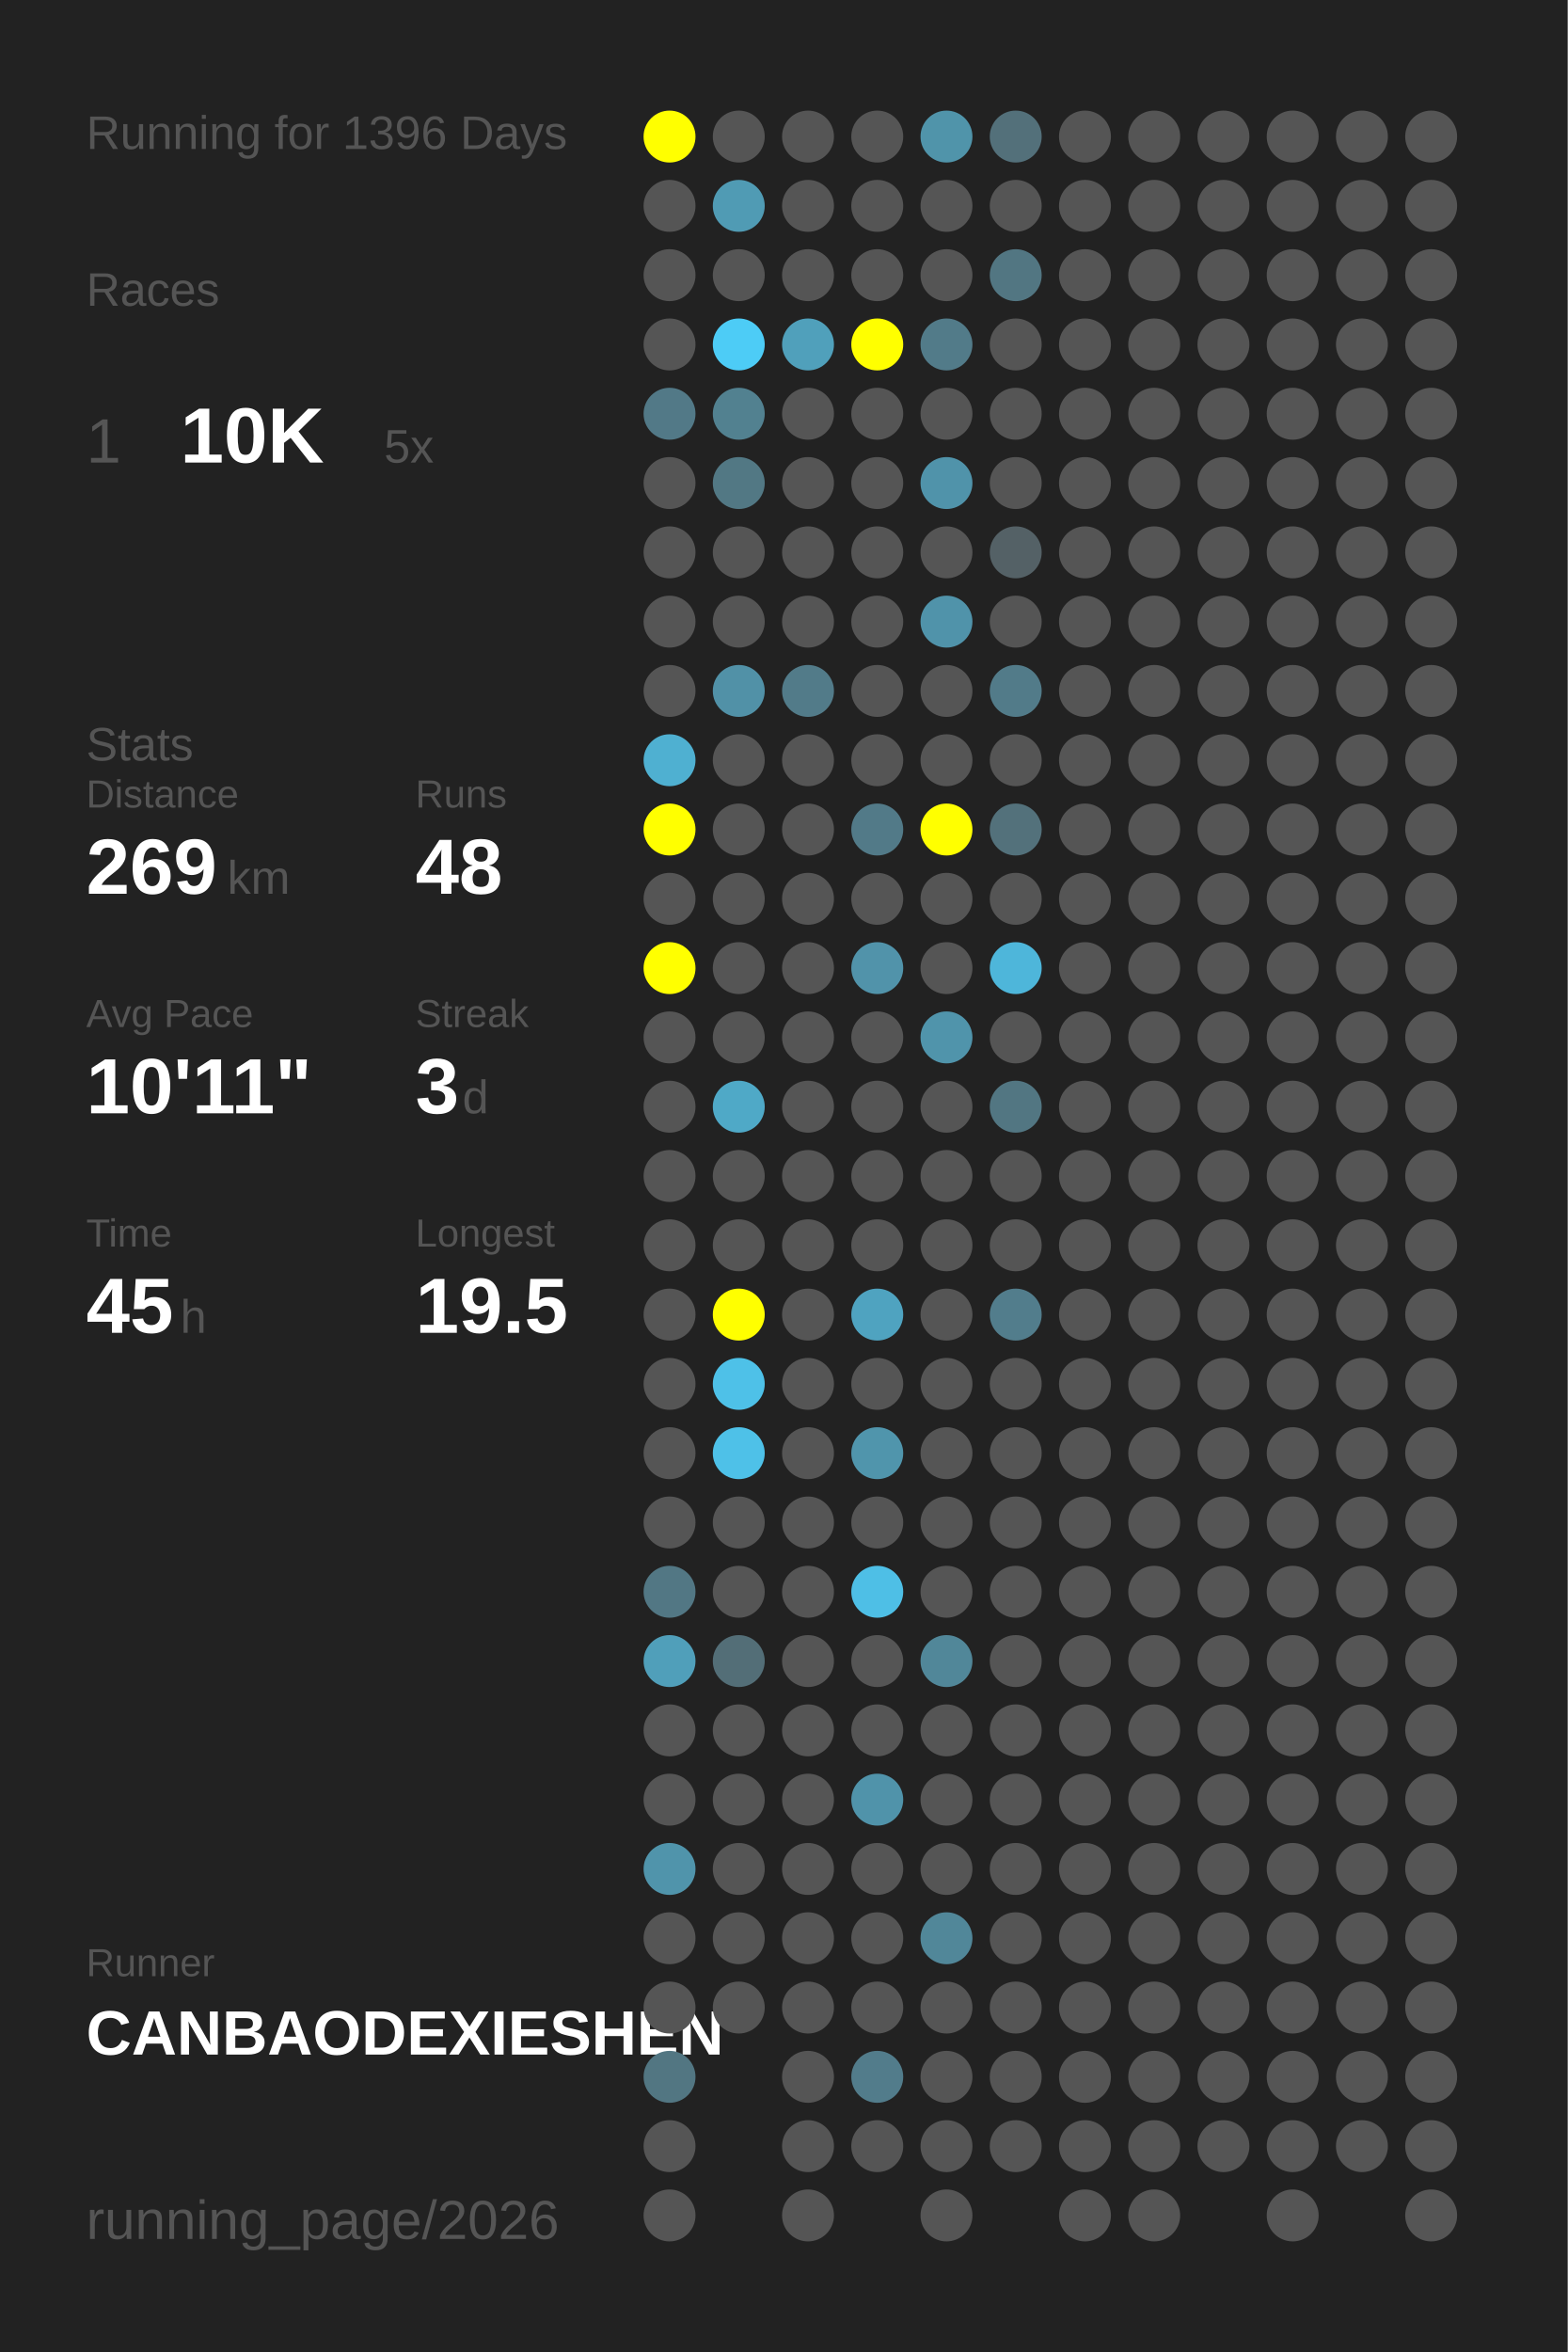
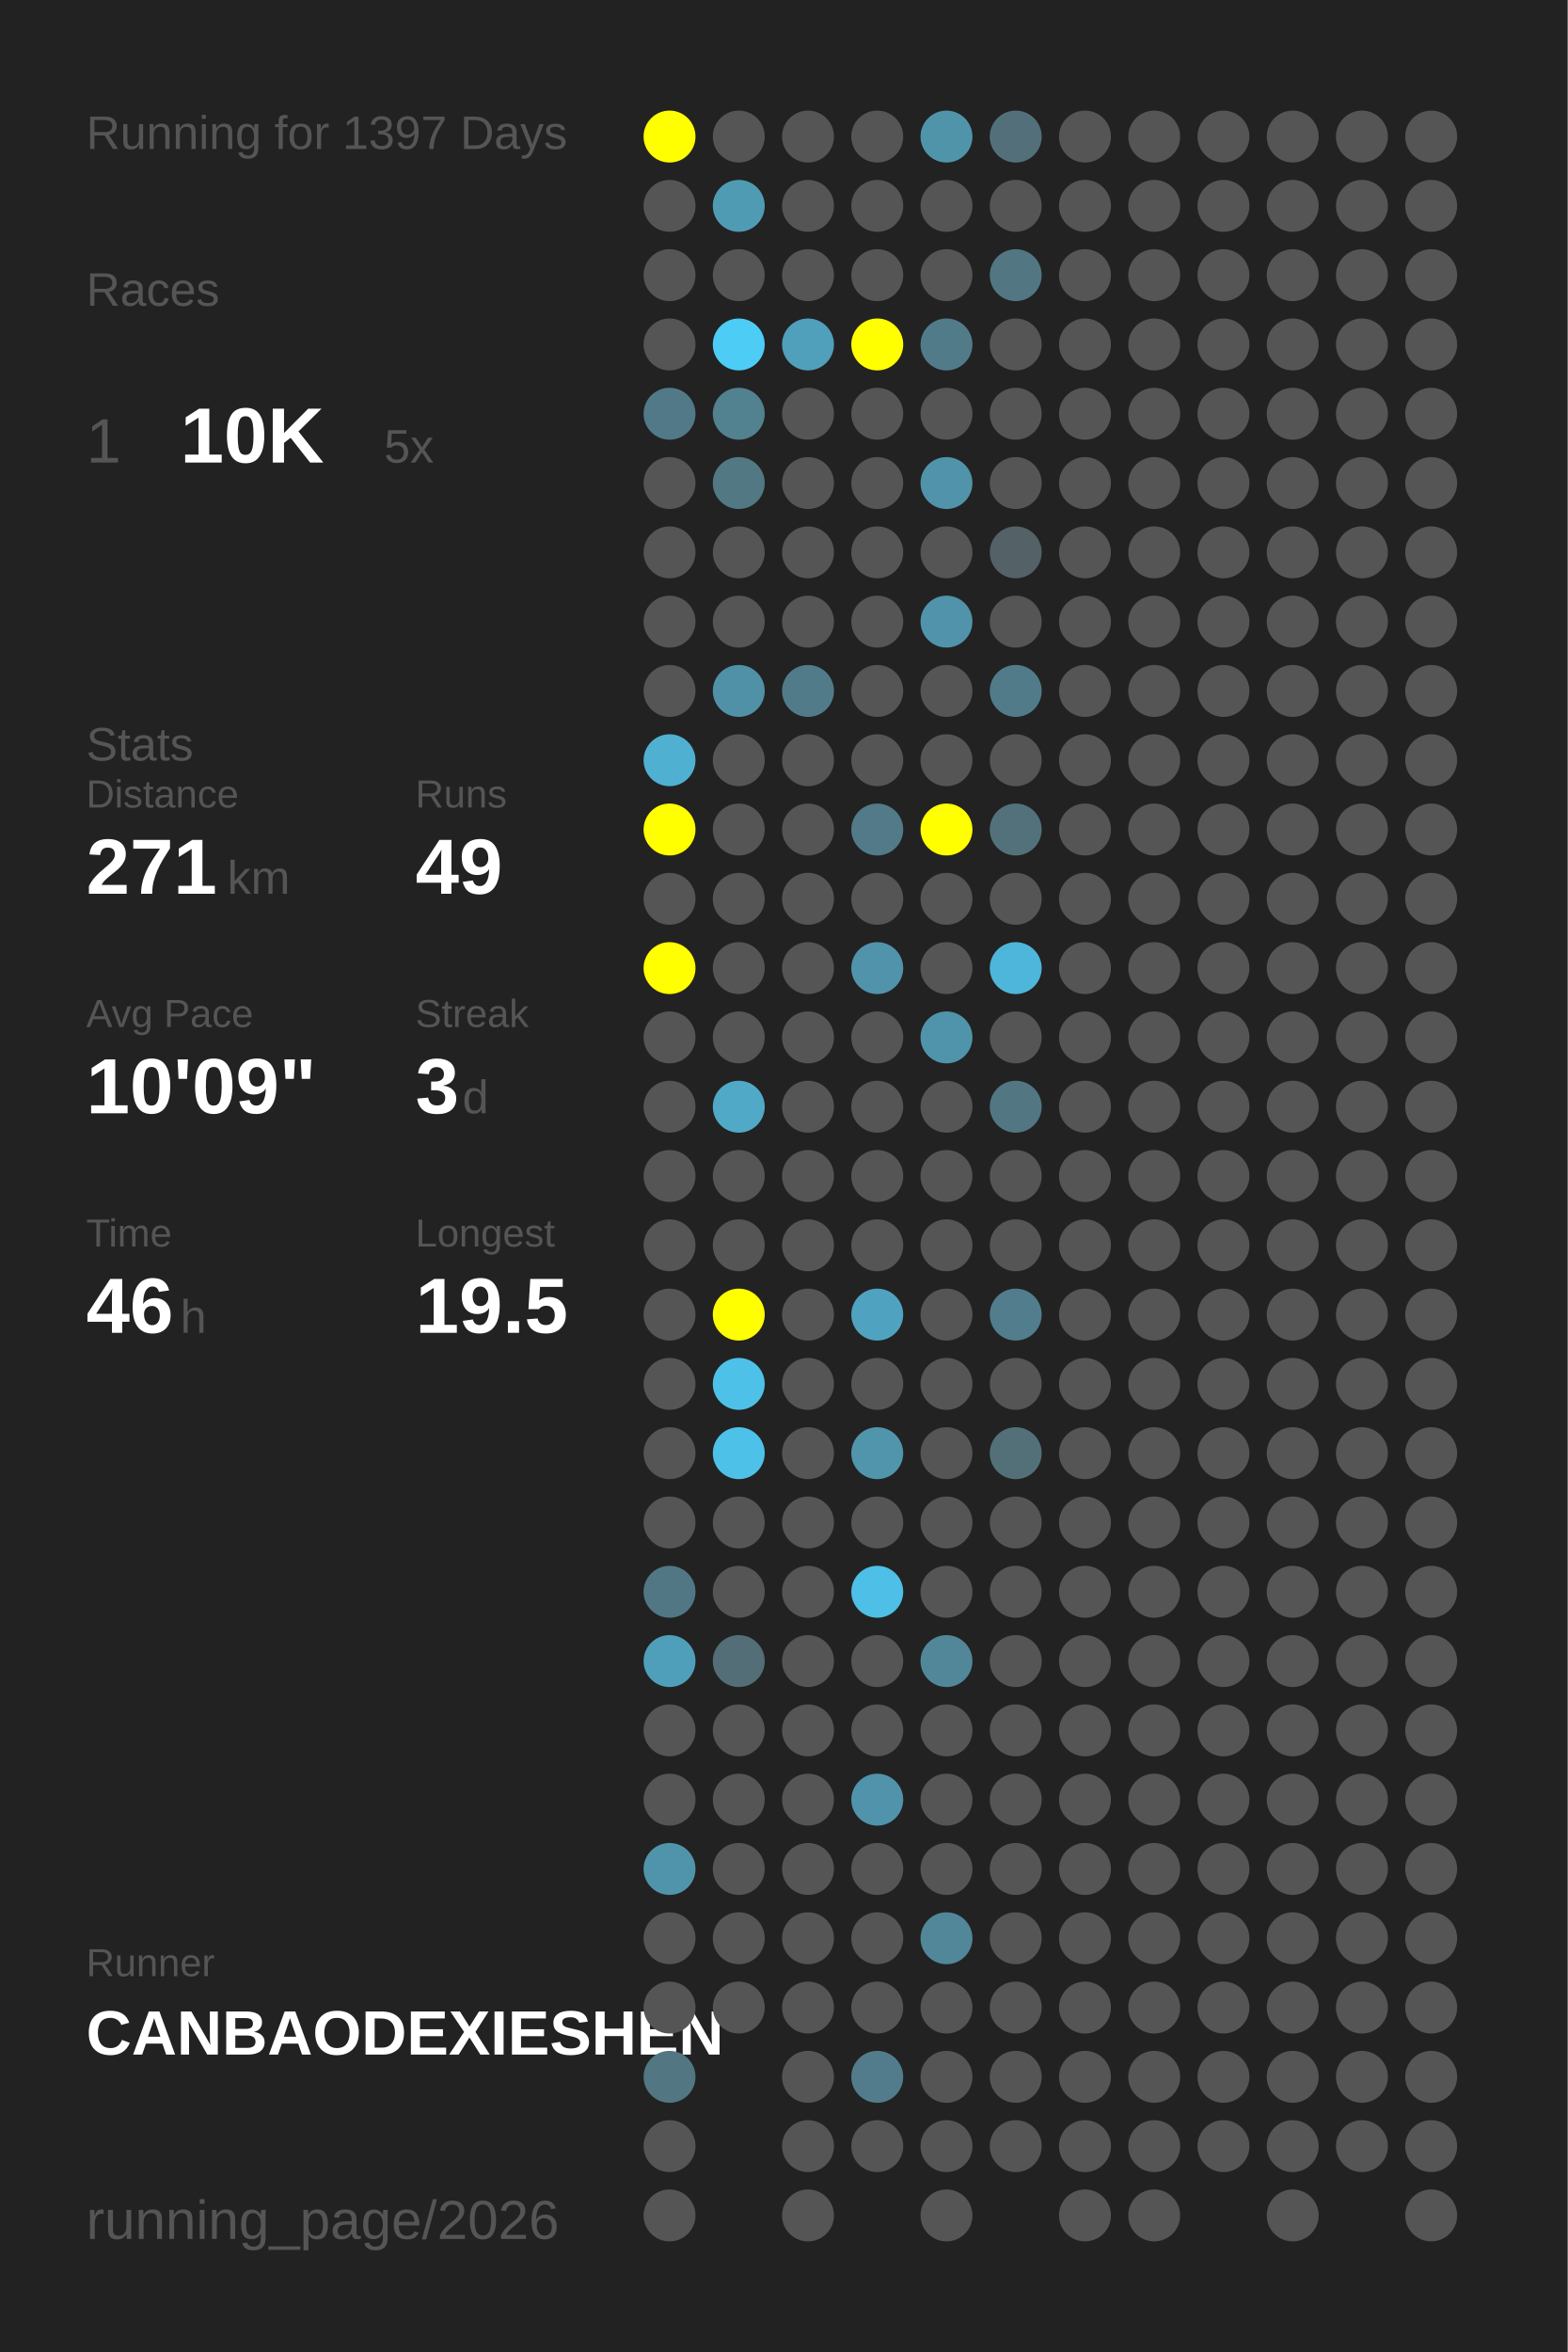
<svg xmlns="http://www.w3.org/2000/svg" baseProfile="full" height="300mm" version="1.1" viewBox="0,0,200,300" width="200mm">
  <defs />
  <rect fill="#222222" height="300" width="200" x="0" y="0" />
-   <text fill="#555555" style="font-size:6px; font-family:Arial;" x="11" y="19">Running for 1396 Days</text>
+   <text fill="#555555" style="font-size:6px; font-family:Arial;" x="11" y="19">Running for 1397 Days</text>
  <text fill="#555555" style="font-size:6px; font-family:Arial;" x="11" y="39">Races</text>
  <text fill="#555555" style="font-size:8px; font-family:Arial;" x="11" y="59">1</text>
  <text fill="#FFFFFF" style="font-size:10px; font-family:Arial; font-weight:bold;" x="23" y="59">10K</text>
  <text fill="#555555" style="font-size:6px; font-family:Arial;" x="49" y="59">5x</text>
  <text fill="#555555" style="font-size:6px; font-family:Arial;" x="11" y="97">Stats</text>
  <text fill="#555555" style="font-size:5px; font-family:Arial;" x="11" y="103">Distance</text>
-   <text fill="#FFFFFF" style="font-size:10px; font-family:Arial; font-weight:bold;" x="11" y="114">269</text>
+   <text fill="#FFFFFF" style="font-size:10px; font-family:Arial; font-weight:bold;" x="11" y="114">271</text>
  <text fill="#555555" style="font-size:6px; font-family:Arial;" x="29" y="114">km</text>
  <text fill="#555555" style="font-size:5px; font-family:Arial;" x="53" y="103">Runs</text>
-   <text fill="#FFFFFF" style="font-size:10px; font-family:Arial; font-weight:bold;" x="53" y="114">48</text>
+   <text fill="#FFFFFF" style="font-size:10px; font-family:Arial; font-weight:bold;" x="53" y="114">49</text>
  <text fill="#555555" style="font-size:5px; font-family:Arial;" x="11" y="131">Avg Pace</text>
-   <text fill="#FFFFFF" style="font-size:10px; font-family:Arial; font-weight:bold;" x="11" y="142">10'11"</text>
+   <text fill="#FFFFFF" style="font-size:10px; font-family:Arial; font-weight:bold;" x="11" y="142">10'09"</text>
  <text fill="#555555" style="font-size:5px; font-family:Arial;" x="53" y="131">Streak</text>
  <text fill="#FFFFFF" style="font-size:10px; font-family:Arial; font-weight:bold;" x="53" y="142">3</text>
  <text fill="#555555" style="font-size:6px; font-family:Arial;" x="59" y="142">d</text>
  <text fill="#555555" style="font-size:5px; font-family:Arial;" x="11" y="159">Time</text>
-   <text fill="#FFFFFF" style="font-size:10px; font-family:Arial; font-weight:bold;" x="11" y="170">45</text>
+   <text fill="#FFFFFF" style="font-size:10px; font-family:Arial; font-weight:bold;" x="11" y="170">46</text>
  <text fill="#555555" style="font-size:6px; font-family:Arial;" x="23" y="170">h</text>
  <text fill="#555555" style="font-size:5px; font-family:Arial;" x="53" y="159">Longest</text>
  <text fill="#FFFFFF" style="font-size:10px; font-family:Arial; font-weight:bold;" x="53" y="170">19.5</text>
  <text fill="#555555" style="font-size:5px; font-family:Arial;" x="11" y="252.065">Runner</text>
  <text fill="#FFFFFF" style="font-size:8px; font-family:Arial; font-weight:bold;" x="11" y="262.065">CANBAODEXIESHEN</text>
  <text fill="#555555" style="font-size:7px; font-family:Arial;" x="11" y="285.581">running_page/2026</text>
  <circle cx="85.417" cy="17.419" fill="#FFFF00" r="3.312" />
  <circle cx="85.417" cy="26.258" fill="#555555" r="3.312" />
  <circle cx="85.417" cy="35.097" fill="#555555" r="3.312" />
  <circle cx="85.417" cy="43.935" fill="#555555" r="3.312" />
  <circle cx="85.417" cy="52.774" fill="#527987" r="3.312" />
  <circle cx="85.417" cy="61.613" fill="#555555" r="3.312" />
  <circle cx="85.417" cy="70.452" fill="#555555" r="3.312" />
  <circle cx="85.417" cy="79.29" fill="#555555" r="3.312" />
  <circle cx="85.417" cy="88.129" fill="#555555" r="3.312" />
  <circle cx="85.417" cy="96.968" fill="#4fb0d1" r="3.312" />
  <circle cx="85.417" cy="105.806" fill="#FFFF00" r="3.312" />
  <circle cx="85.417" cy="114.645" fill="#555555" r="3.312" />
  <circle cx="85.417" cy="123.484" fill="#FFFF00" r="3.312" />
  <circle cx="85.417" cy="132.323" fill="#555555" r="3.312" />
  <circle cx="85.417" cy="141.161" fill="#555555" r="3.312" />
  <circle cx="85.417" cy="150" fill="#555555" r="3.312" />
  <circle cx="85.417" cy="158.839" fill="#555555" r="3.312" />
  <circle cx="85.417" cy="167.677" fill="#555555" r="3.312" />
  <circle cx="85.417" cy="176.516" fill="#555555" r="3.312" />
  <circle cx="85.417" cy="185.355" fill="#555555" r="3.312" />
  <circle cx="85.417" cy="194.194" fill="#555555" r="3.312" />
  <circle cx="85.417" cy="203.032" fill="#527784" r="3.312" />
  <circle cx="85.417" cy="211.871" fill="#509fba" r="3.312" />
  <circle cx="85.417" cy="220.71" fill="#555555" r="3.312" />
  <circle cx="85.417" cy="229.548" fill="#555555" r="3.312" />
  <circle cx="85.417" cy="238.387" fill="#5094ab" r="3.312" />
  <circle cx="85.417" cy="247.226" fill="#555555" r="3.312" />
  <circle cx="85.417" cy="256.065" fill="#555555" r="3.312" />
  <circle cx="85.417" cy="264.903" fill="#527682" r="3.312" />
  <circle cx="85.417" cy="273.742" fill="#555555" r="3.312" />
  <circle cx="85.417" cy="282.581" fill="#555555" r="3.312" />
  <circle cx="94.25" cy="17.419" fill="#555555" r="3.312" />
  <circle cx="94.25" cy="26.258" fill="#509bb4" r="3.312" />
  <circle cx="94.25" cy="35.097" fill="#555555" r="3.312" />
  <circle cx="94.25" cy="43.935" fill="#4dccf6" r="3.312" />
  <circle cx="94.25" cy="52.774" fill="#528190" r="3.312" />
  <circle cx="94.25" cy="61.613" fill="#527884" r="3.312" />
  <circle cx="94.25" cy="70.452" fill="#555555" r="3.312" />
  <circle cx="94.25" cy="79.29" fill="#555555" r="3.312" />
  <circle cx="94.25" cy="88.129" fill="#5191a7" r="3.312" />
  <circle cx="94.25" cy="96.968" fill="#555555" r="3.312" />
  <circle cx="94.25" cy="105.806" fill="#555555" r="3.312" />
  <circle cx="94.25" cy="114.645" fill="#555555" r="3.312" />
  <circle cx="94.25" cy="123.484" fill="#555555" r="3.312" />
  <circle cx="94.25" cy="132.323" fill="#555555" r="3.312" />
  <circle cx="94.25" cy="141.161" fill="#4fa9c7" r="3.312" />
  <circle cx="94.25" cy="150" fill="#555555" r="3.312" />
  <circle cx="94.25" cy="158.839" fill="#555555" r="3.312" />
  <circle cx="94.25" cy="167.677" fill="#FFFF00" r="3.312" />
  <circle cx="94.25" cy="176.516" fill="#4ec1e8" r="3.312" />
  <circle cx="94.25" cy="185.355" fill="#4ec1e8" r="3.312" />
  <circle cx="94.25" cy="194.194" fill="#555555" r="3.312" />
  <circle cx="94.25" cy="203.032" fill="#555555" r="3.312" />
  <circle cx="94.25" cy="211.871" fill="#536e77" r="3.312" />
  <circle cx="94.25" cy="220.71" fill="#555555" r="3.312" />
  <circle cx="94.25" cy="229.548" fill="#555555" r="3.312" />
  <circle cx="94.25" cy="238.387" fill="#555555" r="3.312" />
  <circle cx="94.25" cy="247.226" fill="#555555" r="3.312" />
  <circle cx="94.25" cy="256.065" fill="#555555" r="3.312" />
  <circle cx="103.083" cy="17.419" fill="#555555" r="3.312" />
  <circle cx="103.083" cy="26.258" fill="#555555" r="3.312" />
  <circle cx="103.083" cy="35.097" fill="#555555" r="3.312" />
  <circle cx="103.083" cy="43.935" fill="#50a0bb" r="3.312" />
  <circle cx="103.083" cy="52.774" fill="#555555" r="3.312" />
  <circle cx="103.083" cy="61.613" fill="#555555" r="3.312" />
  <circle cx="103.083" cy="70.452" fill="#555555" r="3.312" />
  <circle cx="103.083" cy="79.29" fill="#555555" r="3.312" />
  <circle cx="103.083" cy="88.129" fill="#527b89" r="3.312" />
  <circle cx="103.083" cy="96.968" fill="#555555" r="3.312" />
  <circle cx="103.083" cy="105.806" fill="#555555" r="3.312" />
  <circle cx="103.083" cy="114.645" fill="#555555" r="3.312" />
  <circle cx="103.083" cy="123.484" fill="#555555" r="3.312" />
  <circle cx="103.083" cy="132.323" fill="#555555" r="3.312" />
  <circle cx="103.083" cy="141.161" fill="#555555" r="3.312" />
  <circle cx="103.083" cy="150" fill="#555555" r="3.312" />
  <circle cx="103.083" cy="158.839" fill="#555555" r="3.312" />
  <circle cx="103.083" cy="167.677" fill="#555555" r="3.312" />
  <circle cx="103.083" cy="176.516" fill="#555555" r="3.312" />
  <circle cx="103.083" cy="185.355" fill="#555555" r="3.312" />
  <circle cx="103.083" cy="194.194" fill="#555555" r="3.312" />
  <circle cx="103.083" cy="203.032" fill="#555555" r="3.312" />
  <circle cx="103.083" cy="211.871" fill="#555555" r="3.312" />
  <circle cx="103.083" cy="220.71" fill="#555555" r="3.312" />
  <circle cx="103.083" cy="229.548" fill="#555555" r="3.312" />
  <circle cx="103.083" cy="238.387" fill="#555555" r="3.312" />
  <circle cx="103.083" cy="247.226" fill="#555555" r="3.312" />
  <circle cx="103.083" cy="256.065" fill="#555555" r="3.312" />
  <circle cx="103.083" cy="264.903" fill="#555555" r="3.312" />
  <circle cx="103.083" cy="273.742" fill="#555555" r="3.312" />
  <circle cx="103.083" cy="282.581" fill="#555555" r="3.312" />
  <circle cx="111.917" cy="17.419" fill="#555555" r="3.312" />
  <circle cx="111.917" cy="26.258" fill="#555555" r="3.312" />
  <circle cx="111.917" cy="35.097" fill="#555555" r="3.312" />
  <circle cx="111.917" cy="43.935" fill="#FFFF00" r="3.312" />
  <circle cx="111.917" cy="52.774" fill="#555555" r="3.312" />
  <circle cx="111.917" cy="61.613" fill="#555555" r="3.312" />
  <circle cx="111.917" cy="70.452" fill="#555555" r="3.312" />
  <circle cx="111.917" cy="79.29" fill="#555555" r="3.312" />
  <circle cx="111.917" cy="88.129" fill="#555555" r="3.312" />
  <circle cx="111.917" cy="96.968" fill="#555555" r="3.312" />
  <circle cx="111.917" cy="105.806" fill="#527a88" r="3.312" />
  <circle cx="111.917" cy="114.645" fill="#555555" r="3.312" />
  <circle cx="111.917" cy="123.484" fill="#5193aa" r="3.312" />
  <circle cx="111.917" cy="132.323" fill="#555555" r="3.312" />
  <circle cx="111.917" cy="141.161" fill="#555555" r="3.312" />
  <circle cx="111.917" cy="150" fill="#555555" r="3.312" />
  <circle cx="111.917" cy="158.839" fill="#555555" r="3.312" />
  <circle cx="111.917" cy="167.677" fill="#4fa3c0" r="3.312" />
  <circle cx="111.917" cy="176.516" fill="#555555" r="3.312" />
  <circle cx="111.917" cy="185.355" fill="#5095ac" r="3.312" />
  <circle cx="111.917" cy="194.194" fill="#555555" r="3.312" />
  <circle cx="111.917" cy="203.032" fill="#4ebfe6" r="3.312" />
  <circle cx="111.917" cy="211.871" fill="#555555" r="3.312" />
  <circle cx="111.917" cy="220.71" fill="#555555" r="3.312" />
  <circle cx="111.917" cy="229.548" fill="#5093aa" r="3.312" />
  <circle cx="111.917" cy="238.387" fill="#555555" r="3.312" />
  <circle cx="111.917" cy="247.226" fill="#555555" r="3.312" />
  <circle cx="111.917" cy="256.065" fill="#555555" r="3.312" />
  <circle cx="111.917" cy="264.903" fill="#527c8b" r="3.312" />
  <circle cx="111.917" cy="273.742" fill="#555555" r="3.312" />
  <circle cx="120.75" cy="17.419" fill="#5094aa" r="3.312" />
  <circle cx="120.75" cy="26.258" fill="#555555" r="3.312" />
  <circle cx="120.75" cy="35.097" fill="#555555" r="3.312" />
  <circle cx="120.75" cy="43.935" fill="#527b89" r="3.312" />
  <circle cx="120.75" cy="52.774" fill="#555555" r="3.312" />
  <circle cx="120.75" cy="61.613" fill="#5093aa" r="3.312" />
  <circle cx="120.75" cy="70.452" fill="#555555" r="3.312" />
  <circle cx="120.75" cy="79.29" fill="#5093aa" r="3.312" />
  <circle cx="120.75" cy="88.129" fill="#555555" r="3.312" />
  <circle cx="120.75" cy="96.968" fill="#555555" r="3.312" />
  <circle cx="120.75" cy="105.806" fill="#FFFF00" r="3.312" />
  <circle cx="120.75" cy="114.645" fill="#555555" r="3.312" />
  <circle cx="120.75" cy="123.484" fill="#555555" r="3.312" />
  <circle cx="120.75" cy="132.323" fill="#5094ab" r="3.312" />
  <circle cx="120.75" cy="141.161" fill="#555555" r="3.312" />
  <circle cx="120.75" cy="150" fill="#555555" r="3.312" />
  <circle cx="120.75" cy="158.839" fill="#555555" r="3.312" />
  <circle cx="120.75" cy="167.677" fill="#555555" r="3.312" />
  <circle cx="120.75" cy="176.516" fill="#555555" r="3.312" />
  <circle cx="120.75" cy="185.355" fill="#555555" r="3.312" />
  <circle cx="120.75" cy="194.194" fill="#555555" r="3.312" />
  <circle cx="120.75" cy="203.032" fill="#555555" r="3.312" />
  <circle cx="120.75" cy="211.871" fill="#518799" r="3.312" />
  <circle cx="120.75" cy="220.71" fill="#555555" r="3.312" />
  <circle cx="120.75" cy="229.548" fill="#555555" r="3.312" />
  <circle cx="120.75" cy="238.387" fill="#555555" r="3.312" />
  <circle cx="120.75" cy="247.226" fill="#518799" r="3.312" />
  <circle cx="120.75" cy="256.065" fill="#555555" r="3.312" />
  <circle cx="120.75" cy="264.903" fill="#555555" r="3.312" />
  <circle cx="120.75" cy="273.742" fill="#555555" r="3.312" />
  <circle cx="120.75" cy="282.581" fill="#555555" r="3.312" />
  <circle cx="129.583" cy="17.419" fill="#53707a" r="3.312" />
  <circle cx="129.583" cy="26.258" fill="#555555" r="3.312" />
  <circle cx="129.583" cy="35.097" fill="#527682" r="3.312" />
  <circle cx="129.583" cy="43.935" fill="#555555" r="3.312" />
  <circle cx="129.583" cy="52.774" fill="#555555" r="3.312" />
  <circle cx="129.583" cy="61.613" fill="#555555" r="3.312" />
  <circle cx="129.583" cy="70.452" fill="#546166" r="3.312" />
  <circle cx="129.583" cy="79.29" fill="#555555" r="3.312" />
  <circle cx="129.583" cy="88.129" fill="#527b89" r="3.312" />
  <circle cx="129.583" cy="96.968" fill="#555555" r="3.312" />
  <circle cx="129.583" cy="105.806" fill="#53717b" r="3.312" />
  <circle cx="129.583" cy="114.645" fill="#555555" r="3.312" />
  <circle cx="129.583" cy="123.484" fill="#4eb6da" r="3.312" />
  <circle cx="129.583" cy="132.323" fill="#555555" r="3.312" />
  <circle cx="129.583" cy="141.161" fill="#527682" r="3.312" />
  <circle cx="129.583" cy="150" fill="#555555" r="3.312" />
  <circle cx="129.583" cy="158.839" fill="#555555" r="3.312" />
  <circle cx="129.583" cy="167.677" fill="#527d8c" r="3.312" />
  <circle cx="129.583" cy="176.516" fill="#555555" r="3.312" />
-   <circle cx="129.583" cy="185.355" fill="#555555" r="3.312" />
+   <circle cx="129.583" cy="185.355" fill="#537079" r="3.312" />
  <circle cx="129.583" cy="194.194" fill="#555555" r="3.312" />
  <circle cx="129.583" cy="203.032" fill="#555555" r="3.312" />
  <circle cx="129.583" cy="211.871" fill="#555555" r="3.312" />
  <circle cx="129.583" cy="220.71" fill="#555555" r="3.312" />
  <circle cx="129.583" cy="229.548" fill="#555555" r="3.312" />
  <circle cx="129.583" cy="238.387" fill="#555555" r="3.312" />
  <circle cx="129.583" cy="247.226" fill="#555555" r="3.312" />
  <circle cx="129.583" cy="256.065" fill="#555555" r="3.312" />
  <circle cx="129.583" cy="264.903" fill="#555555" r="3.312" />
  <circle cx="129.583" cy="273.742" fill="#555555" r="3.312" />
  <circle cx="138.417" cy="17.419" fill="#555555" r="3.312" />
  <circle cx="138.417" cy="26.258" fill="#555555" r="3.312" />
  <circle cx="138.417" cy="35.097" fill="#555555" r="3.312" />
  <circle cx="138.417" cy="43.935" fill="#555555" r="3.312" />
  <circle cx="138.417" cy="52.774" fill="#555555" r="3.312" />
  <circle cx="138.417" cy="61.613" fill="#555555" r="3.312" />
  <circle cx="138.417" cy="70.452" fill="#555555" r="3.312" />
  <circle cx="138.417" cy="79.29" fill="#555555" r="3.312" />
  <circle cx="138.417" cy="88.129" fill="#555555" r="3.312" />
  <circle cx="138.417" cy="96.968" fill="#555555" r="3.312" />
  <circle cx="138.417" cy="105.806" fill="#555555" r="3.312" />
  <circle cx="138.417" cy="114.645" fill="#555555" r="3.312" />
  <circle cx="138.417" cy="123.484" fill="#555555" r="3.312" />
  <circle cx="138.417" cy="132.323" fill="#555555" r="3.312" />
  <circle cx="138.417" cy="141.161" fill="#555555" r="3.312" />
  <circle cx="138.417" cy="150" fill="#555555" r="3.312" />
  <circle cx="138.417" cy="158.839" fill="#555555" r="3.312" />
  <circle cx="138.417" cy="167.677" fill="#555555" r="3.312" />
  <circle cx="138.417" cy="176.516" fill="#555555" r="3.312" />
  <circle cx="138.417" cy="185.355" fill="#555555" r="3.312" />
  <circle cx="138.417" cy="194.194" fill="#555555" r="3.312" />
  <circle cx="138.417" cy="203.032" fill="#555555" r="3.312" />
  <circle cx="138.417" cy="211.871" fill="#555555" r="3.312" />
  <circle cx="138.417" cy="220.71" fill="#555555" r="3.312" />
  <circle cx="138.417" cy="229.548" fill="#555555" r="3.312" />
  <circle cx="138.417" cy="238.387" fill="#555555" r="3.312" />
  <circle cx="138.417" cy="247.226" fill="#555555" r="3.312" />
  <circle cx="138.417" cy="256.065" fill="#555555" r="3.312" />
  <circle cx="138.417" cy="264.903" fill="#555555" r="3.312" />
  <circle cx="138.417" cy="273.742" fill="#555555" r="3.312" />
  <circle cx="138.417" cy="282.581" fill="#555555" r="3.312" />
  <circle cx="147.25" cy="17.419" fill="#555555" r="3.312" />
  <circle cx="147.25" cy="26.258" fill="#555555" r="3.312" />
  <circle cx="147.25" cy="35.097" fill="#555555" r="3.312" />
  <circle cx="147.25" cy="43.935" fill="#555555" r="3.312" />
  <circle cx="147.25" cy="52.774" fill="#555555" r="3.312" />
  <circle cx="147.25" cy="61.613" fill="#555555" r="3.312" />
  <circle cx="147.25" cy="70.452" fill="#555555" r="3.312" />
  <circle cx="147.25" cy="79.29" fill="#555555" r="3.312" />
  <circle cx="147.25" cy="88.129" fill="#555555" r="3.312" />
  <circle cx="147.25" cy="96.968" fill="#555555" r="3.312" />
  <circle cx="147.25" cy="105.806" fill="#555555" r="3.312" />
  <circle cx="147.25" cy="114.645" fill="#555555" r="3.312" />
  <circle cx="147.25" cy="123.484" fill="#555555" r="3.312" />
  <circle cx="147.25" cy="132.323" fill="#555555" r="3.312" />
  <circle cx="147.25" cy="141.161" fill="#555555" r="3.312" />
  <circle cx="147.25" cy="150" fill="#555555" r="3.312" />
  <circle cx="147.25" cy="158.839" fill="#555555" r="3.312" />
  <circle cx="147.25" cy="167.677" fill="#555555" r="3.312" />
  <circle cx="147.25" cy="176.516" fill="#555555" r="3.312" />
  <circle cx="147.25" cy="185.355" fill="#555555" r="3.312" />
  <circle cx="147.25" cy="194.194" fill="#555555" r="3.312" />
  <circle cx="147.25" cy="203.032" fill="#555555" r="3.312" />
  <circle cx="147.25" cy="211.871" fill="#555555" r="3.312" />
  <circle cx="147.25" cy="220.71" fill="#555555" r="3.312" />
  <circle cx="147.25" cy="229.548" fill="#555555" r="3.312" />
  <circle cx="147.25" cy="238.387" fill="#555555" r="3.312" />
  <circle cx="147.25" cy="247.226" fill="#555555" r="3.312" />
  <circle cx="147.25" cy="256.065" fill="#555555" r="3.312" />
  <circle cx="147.25" cy="264.903" fill="#555555" r="3.312" />
  <circle cx="147.25" cy="273.742" fill="#555555" r="3.312" />
  <circle cx="147.25" cy="282.581" fill="#555555" r="3.312" />
  <circle cx="156.083" cy="17.419" fill="#555555" r="3.312" />
  <circle cx="156.083" cy="26.258" fill="#555555" r="3.312" />
  <circle cx="156.083" cy="35.097" fill="#555555" r="3.312" />
  <circle cx="156.083" cy="43.935" fill="#555555" r="3.312" />
  <circle cx="156.083" cy="52.774" fill="#555555" r="3.312" />
  <circle cx="156.083" cy="61.613" fill="#555555" r="3.312" />
  <circle cx="156.083" cy="70.452" fill="#555555" r="3.312" />
  <circle cx="156.083" cy="79.29" fill="#555555" r="3.312" />
  <circle cx="156.083" cy="88.129" fill="#555555" r="3.312" />
  <circle cx="156.083" cy="96.968" fill="#555555" r="3.312" />
  <circle cx="156.083" cy="105.806" fill="#555555" r="3.312" />
  <circle cx="156.083" cy="114.645" fill="#555555" r="3.312" />
  <circle cx="156.083" cy="123.484" fill="#555555" r="3.312" />
  <circle cx="156.083" cy="132.323" fill="#555555" r="3.312" />
  <circle cx="156.083" cy="141.161" fill="#555555" r="3.312" />
  <circle cx="156.083" cy="150" fill="#555555" r="3.312" />
  <circle cx="156.083" cy="158.839" fill="#555555" r="3.312" />
  <circle cx="156.083" cy="167.677" fill="#555555" r="3.312" />
  <circle cx="156.083" cy="176.516" fill="#555555" r="3.312" />
  <circle cx="156.083" cy="185.355" fill="#555555" r="3.312" />
  <circle cx="156.083" cy="194.194" fill="#555555" r="3.312" />
  <circle cx="156.083" cy="203.032" fill="#555555" r="3.312" />
  <circle cx="156.083" cy="211.871" fill="#555555" r="3.312" />
  <circle cx="156.083" cy="220.71" fill="#555555" r="3.312" />
  <circle cx="156.083" cy="229.548" fill="#555555" r="3.312" />
  <circle cx="156.083" cy="238.387" fill="#555555" r="3.312" />
  <circle cx="156.083" cy="247.226" fill="#555555" r="3.312" />
  <circle cx="156.083" cy="256.065" fill="#555555" r="3.312" />
  <circle cx="156.083" cy="264.903" fill="#555555" r="3.312" />
  <circle cx="156.083" cy="273.742" fill="#555555" r="3.312" />
  <circle cx="164.917" cy="17.419" fill="#555555" r="3.312" />
  <circle cx="164.917" cy="26.258" fill="#555555" r="3.312" />
  <circle cx="164.917" cy="35.097" fill="#555555" r="3.312" />
  <circle cx="164.917" cy="43.935" fill="#555555" r="3.312" />
  <circle cx="164.917" cy="52.774" fill="#555555" r="3.312" />
  <circle cx="164.917" cy="61.613" fill="#555555" r="3.312" />
  <circle cx="164.917" cy="70.452" fill="#555555" r="3.312" />
  <circle cx="164.917" cy="79.29" fill="#555555" r="3.312" />
  <circle cx="164.917" cy="88.129" fill="#555555" r="3.312" />
  <circle cx="164.917" cy="96.968" fill="#555555" r="3.312" />
  <circle cx="164.917" cy="105.806" fill="#555555" r="3.312" />
  <circle cx="164.917" cy="114.645" fill="#555555" r="3.312" />
  <circle cx="164.917" cy="123.484" fill="#555555" r="3.312" />
  <circle cx="164.917" cy="132.323" fill="#555555" r="3.312" />
  <circle cx="164.917" cy="141.161" fill="#555555" r="3.312" />
  <circle cx="164.917" cy="150" fill="#555555" r="3.312" />
  <circle cx="164.917" cy="158.839" fill="#555555" r="3.312" />
  <circle cx="164.917" cy="167.677" fill="#555555" r="3.312" />
  <circle cx="164.917" cy="176.516" fill="#555555" r="3.312" />
  <circle cx="164.917" cy="185.355" fill="#555555" r="3.312" />
  <circle cx="164.917" cy="194.194" fill="#555555" r="3.312" />
  <circle cx="164.917" cy="203.032" fill="#555555" r="3.312" />
  <circle cx="164.917" cy="211.871" fill="#555555" r="3.312" />
  <circle cx="164.917" cy="220.71" fill="#555555" r="3.312" />
  <circle cx="164.917" cy="229.548" fill="#555555" r="3.312" />
  <circle cx="164.917" cy="238.387" fill="#555555" r="3.312" />
  <circle cx="164.917" cy="247.226" fill="#555555" r="3.312" />
  <circle cx="164.917" cy="256.065" fill="#555555" r="3.312" />
  <circle cx="164.917" cy="264.903" fill="#555555" r="3.312" />
  <circle cx="164.917" cy="273.742" fill="#555555" r="3.312" />
  <circle cx="164.917" cy="282.581" fill="#555555" r="3.312" />
  <circle cx="173.75" cy="17.419" fill="#555555" r="3.312" />
  <circle cx="173.75" cy="26.258" fill="#555555" r="3.312" />
  <circle cx="173.75" cy="35.097" fill="#555555" r="3.312" />
  <circle cx="173.75" cy="43.935" fill="#555555" r="3.312" />
  <circle cx="173.75" cy="52.774" fill="#555555" r="3.312" />
  <circle cx="173.75" cy="61.613" fill="#555555" r="3.312" />
  <circle cx="173.75" cy="70.452" fill="#555555" r="3.312" />
  <circle cx="173.75" cy="79.29" fill="#555555" r="3.312" />
  <circle cx="173.75" cy="88.129" fill="#555555" r="3.312" />
  <circle cx="173.75" cy="96.968" fill="#555555" r="3.312" />
  <circle cx="173.75" cy="105.806" fill="#555555" r="3.312" />
  <circle cx="173.75" cy="114.645" fill="#555555" r="3.312" />
  <circle cx="173.75" cy="123.484" fill="#555555" r="3.312" />
  <circle cx="173.75" cy="132.323" fill="#555555" r="3.312" />
  <circle cx="173.75" cy="141.161" fill="#555555" r="3.312" />
  <circle cx="173.75" cy="150" fill="#555555" r="3.312" />
  <circle cx="173.75" cy="158.839" fill="#555555" r="3.312" />
  <circle cx="173.75" cy="167.677" fill="#555555" r="3.312" />
  <circle cx="173.75" cy="176.516" fill="#555555" r="3.312" />
  <circle cx="173.75" cy="185.355" fill="#555555" r="3.312" />
  <circle cx="173.75" cy="194.194" fill="#555555" r="3.312" />
  <circle cx="173.75" cy="203.032" fill="#555555" r="3.312" />
  <circle cx="173.75" cy="211.871" fill="#555555" r="3.312" />
  <circle cx="173.75" cy="220.71" fill="#555555" r="3.312" />
  <circle cx="173.75" cy="229.548" fill="#555555" r="3.312" />
  <circle cx="173.75" cy="238.387" fill="#555555" r="3.312" />
  <circle cx="173.75" cy="247.226" fill="#555555" r="3.312" />
  <circle cx="173.75" cy="256.065" fill="#555555" r="3.312" />
  <circle cx="173.75" cy="264.903" fill="#555555" r="3.312" />
  <circle cx="173.75" cy="273.742" fill="#555555" r="3.312" />
  <circle cx="182.583" cy="17.419" fill="#555555" r="3.312" />
  <circle cx="182.583" cy="26.258" fill="#555555" r="3.312" />
  <circle cx="182.583" cy="35.097" fill="#555555" r="3.312" />
  <circle cx="182.583" cy="43.935" fill="#555555" r="3.312" />
  <circle cx="182.583" cy="52.774" fill="#555555" r="3.312" />
  <circle cx="182.583" cy="61.613" fill="#555555" r="3.312" />
  <circle cx="182.583" cy="70.452" fill="#555555" r="3.312" />
  <circle cx="182.583" cy="79.29" fill="#555555" r="3.312" />
  <circle cx="182.583" cy="88.129" fill="#555555" r="3.312" />
  <circle cx="182.583" cy="96.968" fill="#555555" r="3.312" />
  <circle cx="182.583" cy="105.806" fill="#555555" r="3.312" />
  <circle cx="182.583" cy="114.645" fill="#555555" r="3.312" />
  <circle cx="182.583" cy="123.484" fill="#555555" r="3.312" />
  <circle cx="182.583" cy="132.323" fill="#555555" r="3.312" />
  <circle cx="182.583" cy="141.161" fill="#555555" r="3.312" />
  <circle cx="182.583" cy="150" fill="#555555" r="3.312" />
  <circle cx="182.583" cy="158.839" fill="#555555" r="3.312" />
  <circle cx="182.583" cy="167.677" fill="#555555" r="3.312" />
  <circle cx="182.583" cy="176.516" fill="#555555" r="3.312" />
  <circle cx="182.583" cy="185.355" fill="#555555" r="3.312" />
  <circle cx="182.583" cy="194.194" fill="#555555" r="3.312" />
  <circle cx="182.583" cy="203.032" fill="#555555" r="3.312" />
  <circle cx="182.583" cy="211.871" fill="#555555" r="3.312" />
  <circle cx="182.583" cy="220.71" fill="#555555" r="3.312" />
  <circle cx="182.583" cy="229.548" fill="#555555" r="3.312" />
  <circle cx="182.583" cy="238.387" fill="#555555" r="3.312" />
  <circle cx="182.583" cy="247.226" fill="#555555" r="3.312" />
  <circle cx="182.583" cy="256.065" fill="#555555" r="3.312" />
  <circle cx="182.583" cy="264.903" fill="#555555" r="3.312" />
  <circle cx="182.583" cy="273.742" fill="#555555" r="3.312" />
  <circle cx="182.583" cy="282.581" fill="#555555" r="3.312" />
</svg>
